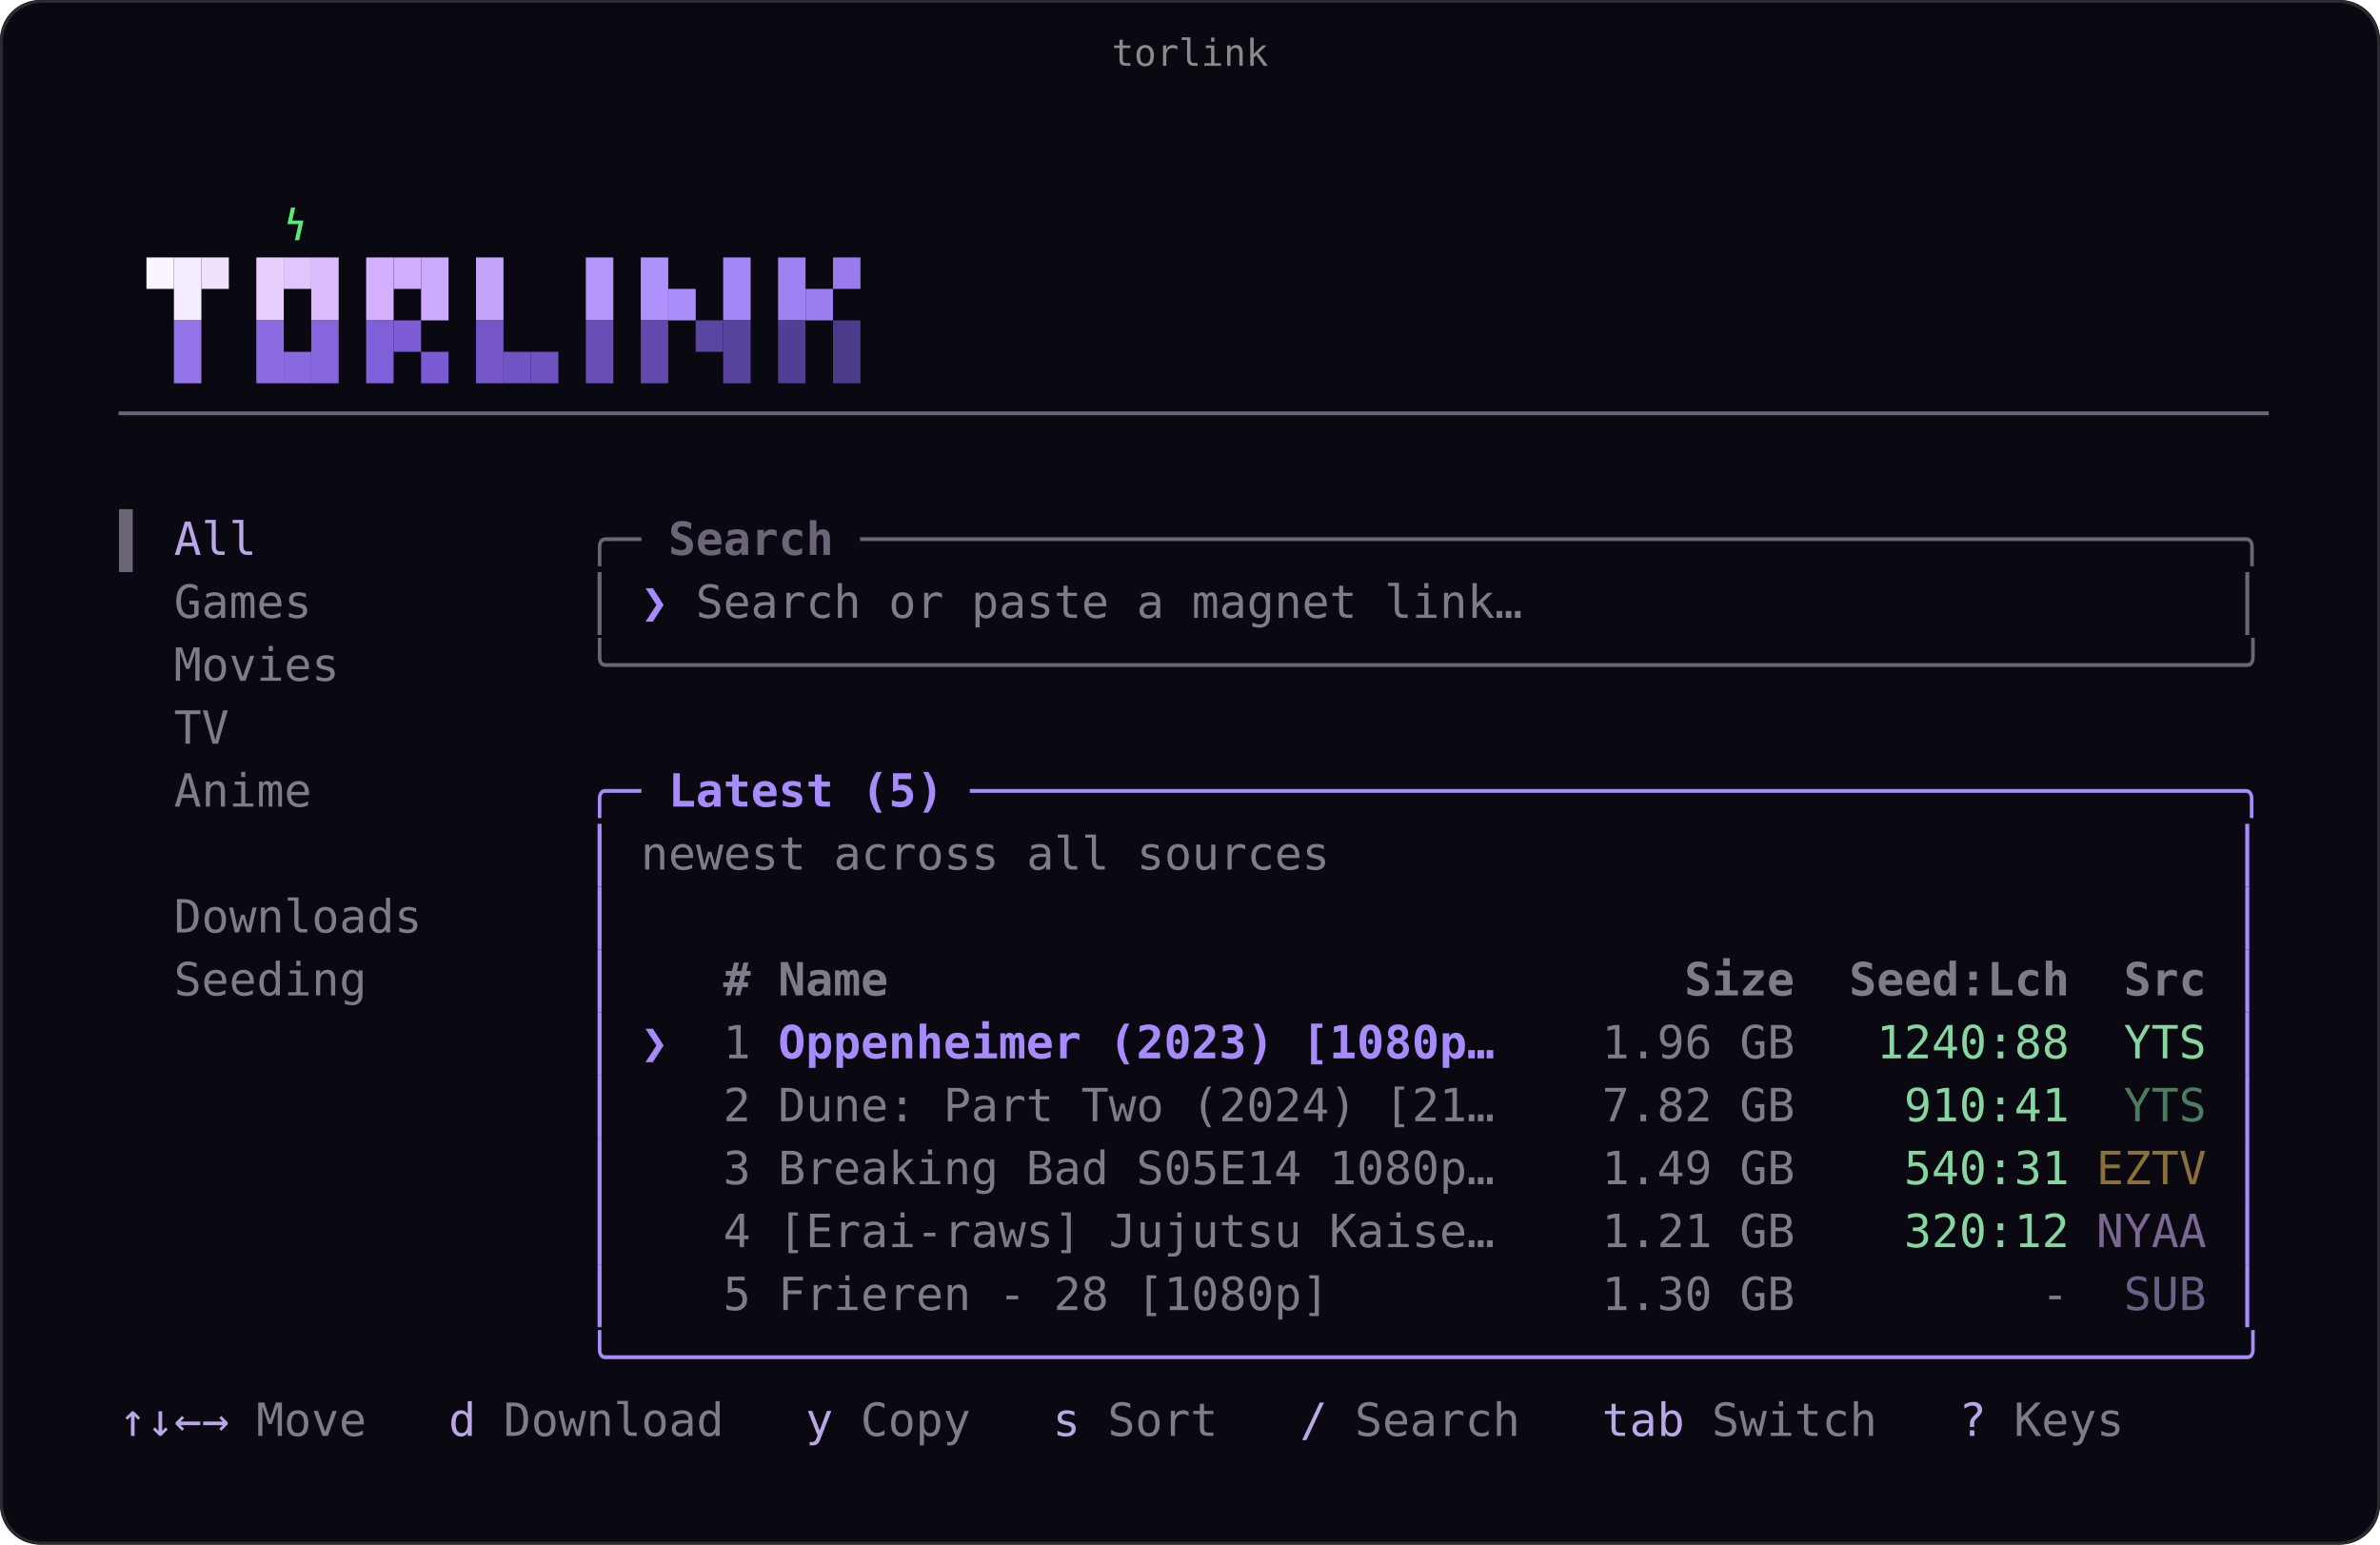
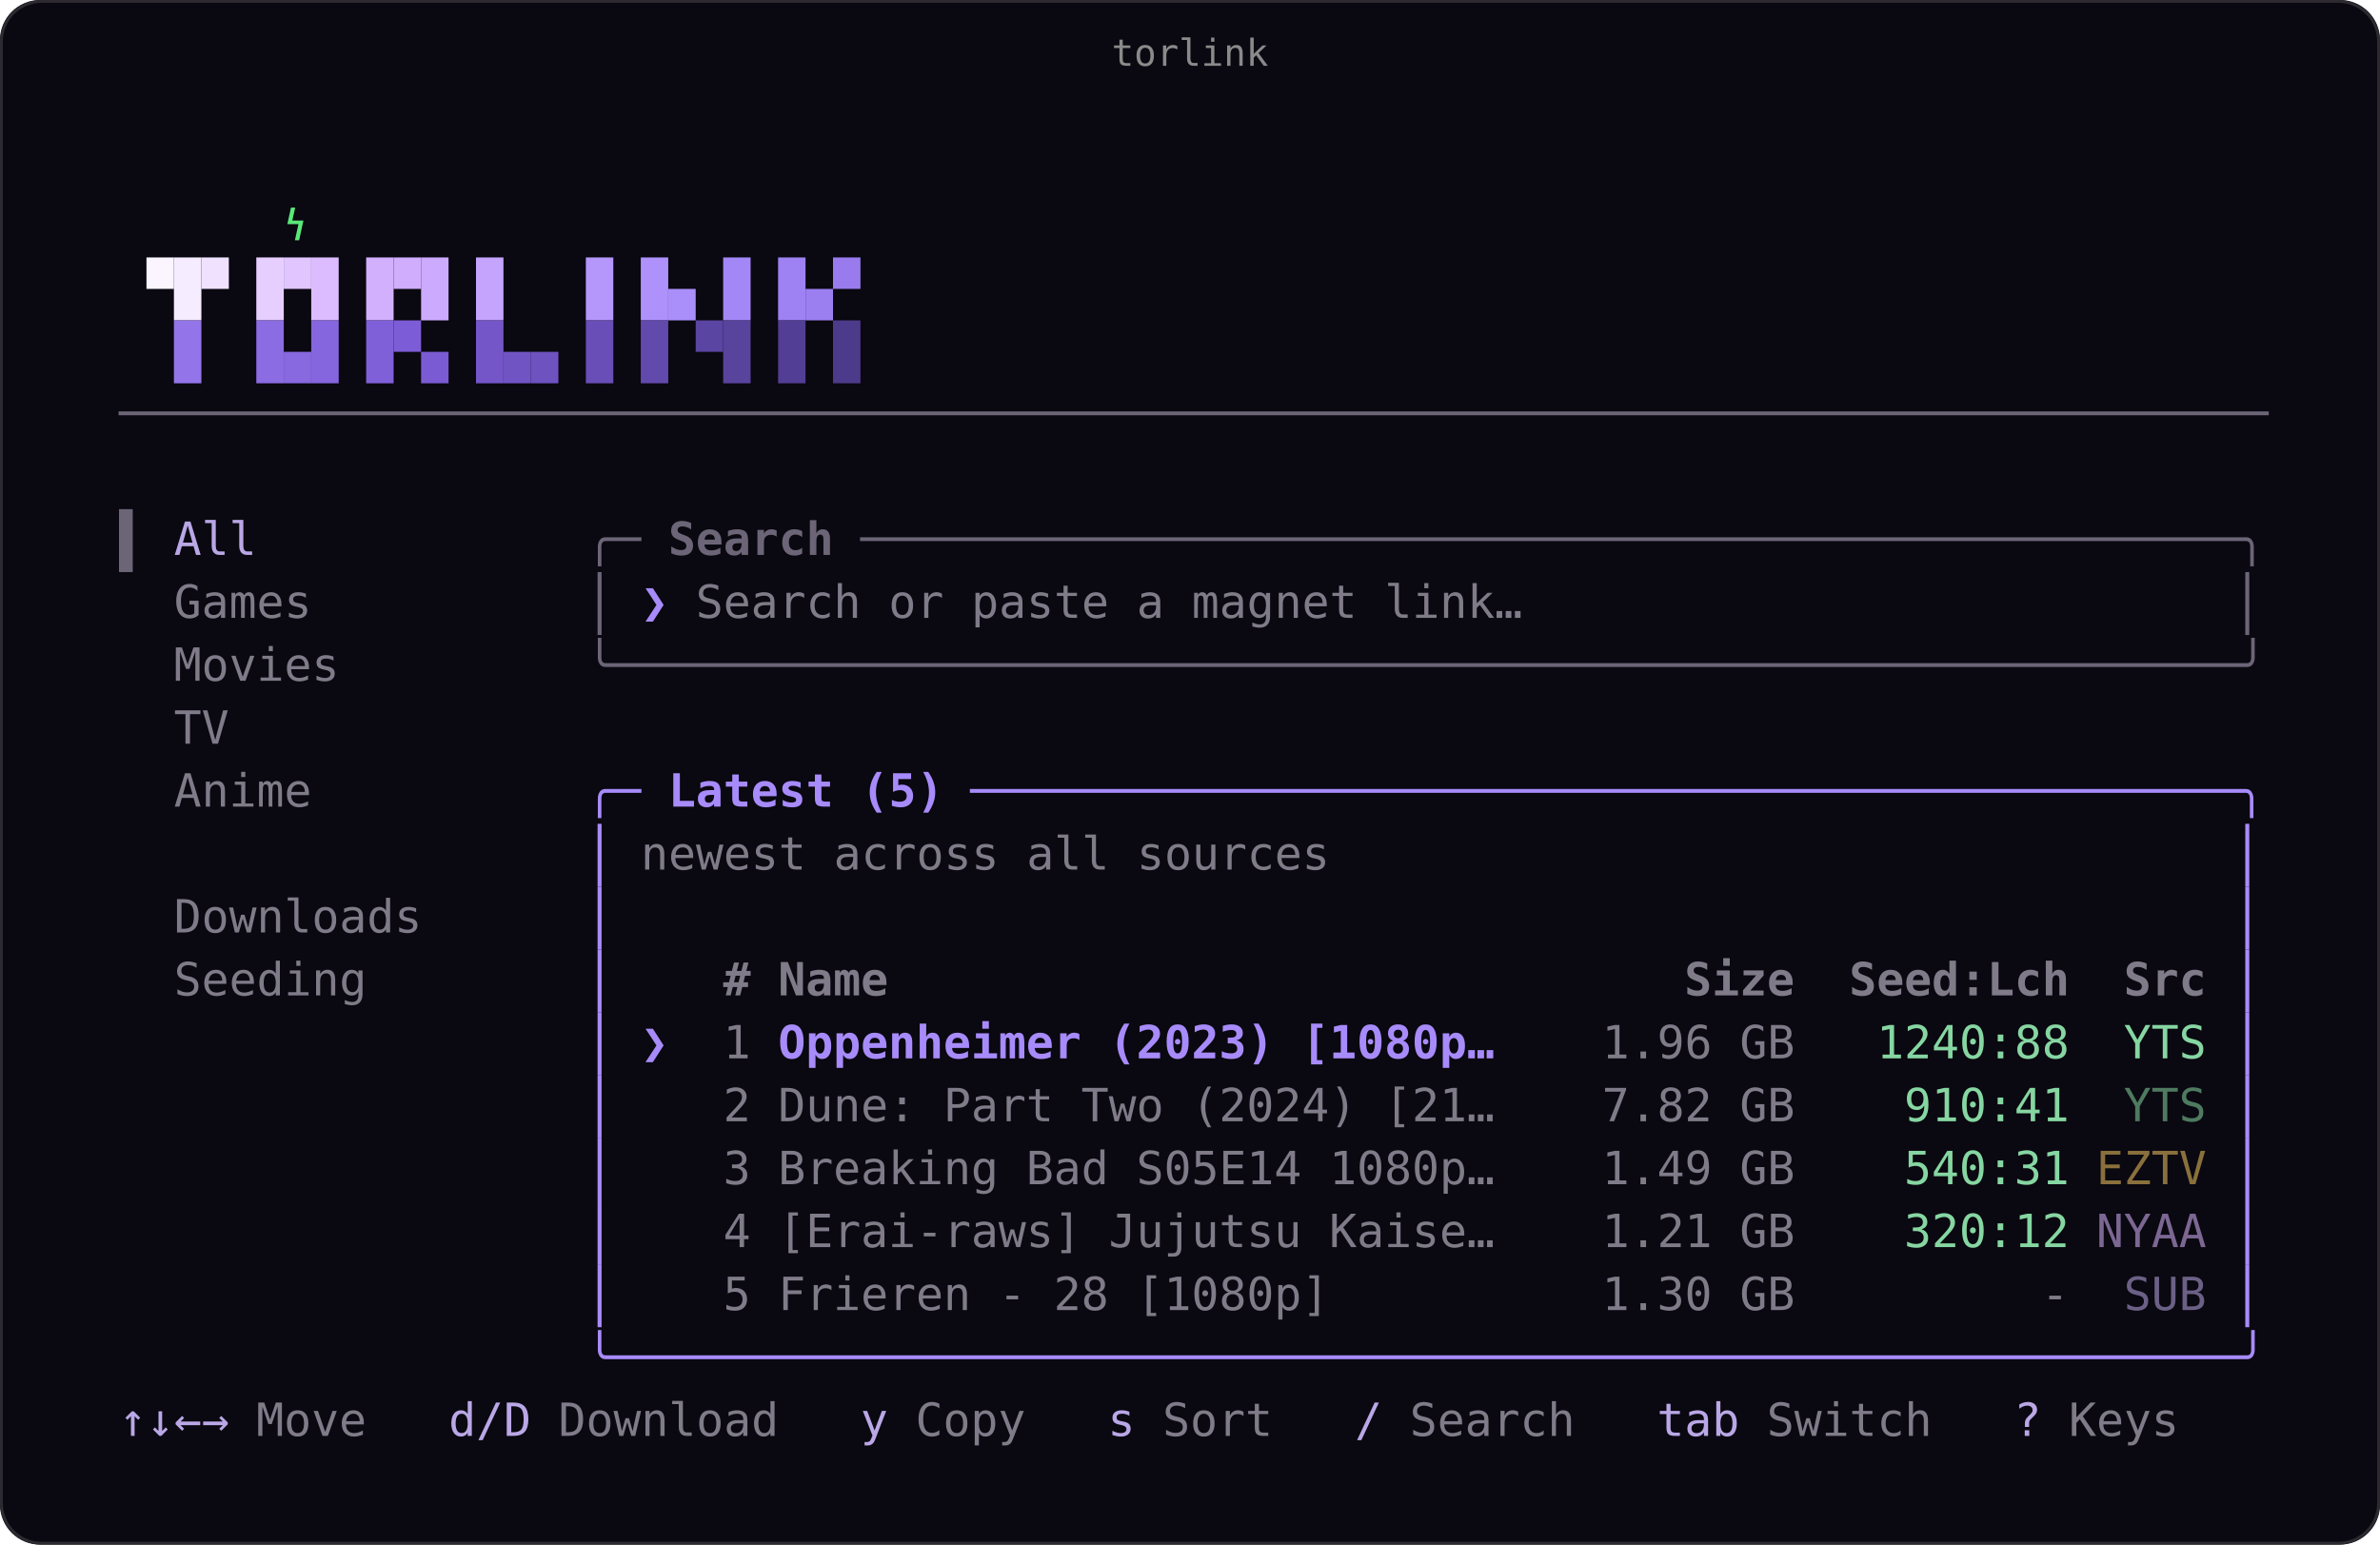
<svg xmlns="http://www.w3.org/2000/svg" width="832" height="540" viewBox="0 0 832 540" style="max-width: 832px; width: 100%; height: auto;" role="img">
  <rect width="100%" height="100%" rx="14" fill="#0a0810" />
  <rect x="0.5" y="0.5" width="831" height="539" rx="14" fill="none" stroke="#2d2b31" stroke-width="1" />
  <text x="416" y="23" text-anchor="middle" font-family="ui-monospace, &quot;Cascadia Mono&quot;, &quot;SF Mono&quot;, Menlo, Consolas, &quot;DejaVu Sans Mono&quot;, monospace" font-size="13" fill="#8a8a8a">torlink</text>
  <g font-family="ui-monospace, &quot;Cascadia Mono&quot;, &quot;SF Mono&quot;, Menlo, Consolas, &quot;DejaVu Sans Mono&quot;, monospace" font-size="16" fill="#ddd8ea">
    <text x="99.2" y="84" textLength="9.6" lengthAdjust="spacingAndGlyphs" xml:space="preserve" fill="#5ae87a" font-weight="600">𐓏</text>
    <rect x="51.2" y="90" width="9.6" height="11" fill="#faf5ff" />
    <rect x="60.8" y="90" width="9.6" height="22" fill="#f5ecff" />
    <rect x="70.4" y="90" width="9.6" height="11" fill="#f0e2ff" />
    <rect x="89.6" y="90" width="9.6" height="22" fill="#e6cffe" />
    <rect x="99.2" y="90" width="9.6" height="11" fill="#e1c5fe" />
    <rect x="108.8" y="90" width="9.6" height="22" fill="#dcbcfe" />
    <rect x="128" y="90" width="9.6" height="22" fill="#d3b0fe" />
    <rect x="137.6" y="90" width="9.6" height="11" fill="#d0adfd" />
    <rect x="147.2" y="90" width="9.6" height="22" fill="#ccaafd" />
    <rect x="166.4" y="90" width="9.6" height="22" fill="#c4a4fc" />
    <rect x="204.8" y="90" width="9.6" height="22" fill="#b597fb" />
    <rect x="224" y="90" width="9.6" height="22" fill="#ae91fb" />
    <rect x="233.6" y="101" width="9.6" height="11" fill="#aa8efa" />
    <rect x="252.8" y="90" width="9.6" height="22" fill="#a487f7" />
    <rect x="272" y="90" width="9.6" height="22" fill="#9e81f3" />
    <rect x="281.6" y="101" width="9.6" height="11" fill="#9b7ef0" />
    <rect x="291.2" y="90" width="9.6" height="11" fill="#997bee" />
    <rect x="60.8" y="112" width="9.6" height="22" fill="#9375e9" />
    <rect x="89.6" y="112" width="9.6" height="22" fill="#8b6ce2" />
    <rect x="99.2" y="123" width="9.6" height="11" fill="#8869e0" />
    <rect x="108.8" y="112" width="9.6" height="22" fill="#8566de" />
    <rect x="128" y="112" width="9.6" height="22" fill="#8060d9" />
    <rect x="137.6" y="112" width="9.6" height="11" fill="#7d5dd7" />
    <rect x="147.2" y="123" width="9.6" height="11" fill="#7a5bd3" />
    <rect x="166.4" y="112" width="9.6" height="22" fill="#7456c9" />
    <rect x="176" y="123" width="9.6" height="11" fill="#7154c4" />
    <rect x="185.6" y="123" width="9.6" height="11" fill="#6e52c0" />
    <rect x="204.8" y="112" width="9.6" height="22" fill="#684eb6" />
    <rect x="224" y="112" width="9.6" height="22" fill="#6249ac" />
    <rect x="243.2" y="112" width="9.6" height="11" fill="#5b45a2" />
    <rect x="252.8" y="112" width="9.6" height="22" fill="#58439d" />
    <rect x="272" y="112" width="9.6" height="22" fill="#523e94" />
    <rect x="291.2" y="112" width="9.6" height="22" fill="#4c3a8a" />
    <text x="41.6" y="150" textLength="748.8" lengthAdjust="spacingAndGlyphs" xml:space="preserve" fill="#6b6577">──────────────────────────────────────────────────────────────────────────────</text>
    <rect x="41.6" y="178" width="4.8" height="22" fill="#6b6577" />
    <text x="60.8" y="194" textLength="28.8" lengthAdjust="spacingAndGlyphs" xml:space="preserve" fill="#b9a7e6">All</text>
    <text x="204.8" y="194" textLength="19.2" lengthAdjust="spacingAndGlyphs" xml:space="preserve" fill="#6b6577">╭─</text>
    <text x="233.6" y="194" textLength="57.6" lengthAdjust="spacingAndGlyphs" xml:space="preserve" fill="#6b6577" font-weight="600">Search</text>
    <text x="300.8" y="194" textLength="489.6" lengthAdjust="spacingAndGlyphs" xml:space="preserve" fill="#6b6577">──────────────────────────────────────────────────╮</text>
    <text x="60.8" y="216" textLength="48" lengthAdjust="spacingAndGlyphs" xml:space="preserve" fill-opacity="0.55">Games</text>
    <rect x="208.9" y="200" width="1.4" height="22" fill="#6b6577" />
    <text x="224" y="216" textLength="9.6" lengthAdjust="spacingAndGlyphs" xml:space="preserve" fill="#a78bfa">❯</text>
    <text x="243.2" y="216" textLength="288" lengthAdjust="spacingAndGlyphs" xml:space="preserve" fill-opacity="0.55">Search or paste a magnet link…</text>
    <rect x="784.9" y="200" width="1.4" height="22" fill="#6b6577" />
    <text x="60.8" y="238" textLength="57.6" lengthAdjust="spacingAndGlyphs" xml:space="preserve" fill-opacity="0.55">Movies</text>
    <text x="204.8" y="238" textLength="585.6" lengthAdjust="spacingAndGlyphs" xml:space="preserve" fill="#6b6577">╰───────────────────────────────────────────────────────────╯</text>
    <text x="60.8" y="260" textLength="19.2" lengthAdjust="spacingAndGlyphs" xml:space="preserve" fill-opacity="0.55">TV</text>
    <text x="60.8" y="282" textLength="48" lengthAdjust="spacingAndGlyphs" xml:space="preserve" fill-opacity="0.55">Anime</text>
    <text x="204.8" y="282" textLength="19.2" lengthAdjust="spacingAndGlyphs" xml:space="preserve" fill="#a78bfa">╭─</text>
    <text x="233.6" y="282" textLength="96" lengthAdjust="spacingAndGlyphs" xml:space="preserve" fill="#a78bfa" font-weight="600">Latest (5)</text>
    <text x="339.2" y="282" textLength="451.2" lengthAdjust="spacingAndGlyphs" xml:space="preserve" fill="#a78bfa">──────────────────────────────────────────────╮</text>
    <rect x="208.9" y="288" width="1.4" height="22" fill="#a78bfa" />
    <text x="224" y="304" textLength="240" lengthAdjust="spacingAndGlyphs" xml:space="preserve" fill-opacity="0.55">newest across all sources</text>
    <rect x="784.9" y="288" width="1.4" height="22" fill="#a78bfa" />
    <text x="60.8" y="326" textLength="86.4" lengthAdjust="spacingAndGlyphs" xml:space="preserve" fill-opacity="0.55">Downloads</text>
    <rect x="208.9" y="310" width="1.4" height="22" fill="#a78bfa" />
    <rect x="784.9" y="310" width="1.4" height="22" fill="#a78bfa" />
    <text x="60.8" y="348" textLength="67.2" lengthAdjust="spacingAndGlyphs" xml:space="preserve" fill-opacity="0.55">Seeding</text>
    <rect x="208.9" y="332" width="1.4" height="22" fill="#a78bfa" />
    <text x="252.8" y="348" textLength="9.6" lengthAdjust="spacingAndGlyphs" xml:space="preserve" fill-opacity="0.55" font-weight="600">#</text>
    <text x="272" y="348" textLength="38.4" lengthAdjust="spacingAndGlyphs" xml:space="preserve" fill-opacity="0.55" font-weight="600">Name</text>
    <text x="588.8" y="348" textLength="38.4" lengthAdjust="spacingAndGlyphs" xml:space="preserve" fill-opacity="0.55" font-weight="600">Size</text>
    <text x="646.4" y="348" textLength="76.8" lengthAdjust="spacingAndGlyphs" xml:space="preserve" fill-opacity="0.55" font-weight="600">Seed:Lch</text>
    <text x="742.4" y="348" textLength="28.8" lengthAdjust="spacingAndGlyphs" xml:space="preserve" fill-opacity="0.55" font-weight="600">Src</text>
    <rect x="784.9" y="332" width="1.4" height="22" fill="#a78bfa" />
    <rect x="208.9" y="354" width="1.4" height="22" fill="#a78bfa" />
    <text x="224" y="370" textLength="9.6" lengthAdjust="spacingAndGlyphs" xml:space="preserve" fill="#a78bfa">❯</text>
    <text x="252.8" y="370" textLength="9.6" lengthAdjust="spacingAndGlyphs" xml:space="preserve" fill-opacity="0.55">1</text>
    <text x="272" y="370" textLength="249.6" lengthAdjust="spacingAndGlyphs" xml:space="preserve" fill="#a78bfa" font-weight="600">Oppenheimer (2023) [1080p…</text>
    <text x="560" y="370" textLength="67.2" lengthAdjust="spacingAndGlyphs" xml:space="preserve" fill-opacity="0.55">1.96 GB</text>
    <text x="656" y="370" textLength="67.2" lengthAdjust="spacingAndGlyphs" xml:space="preserve" fill="#86d6a2">1240:88</text>
    <text x="742.4" y="370" textLength="28.8" lengthAdjust="spacingAndGlyphs" xml:space="preserve" fill="#86d6a2">YTS</text>
    <rect x="784.9" y="354" width="1.4" height="22" fill="#a78bfa" />
    <rect x="208.9" y="376" width="1.4" height="22" fill="#a78bfa" />
    <text x="252.8" y="392" textLength="9.6" lengthAdjust="spacingAndGlyphs" xml:space="preserve" fill-opacity="0.55">2</text>
    <text x="272" y="392" textLength="249.6" lengthAdjust="spacingAndGlyphs" xml:space="preserve" fill-opacity="0.55">Dune: Part Two (2024) [21…</text>
    <text x="560" y="392" textLength="67.2" lengthAdjust="spacingAndGlyphs" xml:space="preserve" fill-opacity="0.55">7.82 GB</text>
    <text x="665.6" y="392" textLength="57.6" lengthAdjust="spacingAndGlyphs" xml:space="preserve" fill="#86d6a2">910:41</text>
    <text x="742.4" y="392" textLength="28.8" lengthAdjust="spacingAndGlyphs" xml:space="preserve" fill="#86d6a2" fill-opacity="0.55">YTS</text>
    <rect x="784.9" y="376" width="1.4" height="22" fill="#a78bfa" />
    <rect x="208.9" y="398" width="1.4" height="22" fill="#a78bfa" />
    <text x="252.8" y="414" textLength="9.6" lengthAdjust="spacingAndGlyphs" xml:space="preserve" fill-opacity="0.55">3</text>
    <text x="272" y="414" textLength="249.6" lengthAdjust="spacingAndGlyphs" xml:space="preserve" fill-opacity="0.55">Breaking Bad S05E14 1080p…</text>
    <text x="560" y="414" textLength="67.2" lengthAdjust="spacingAndGlyphs" xml:space="preserve" fill-opacity="0.55">1.49 GB</text>
    <text x="665.6" y="414" textLength="57.6" lengthAdjust="spacingAndGlyphs" xml:space="preserve" fill="#86d6a2">540:31</text>
    <text x="732.8" y="414" textLength="38.4" lengthAdjust="spacingAndGlyphs" xml:space="preserve" fill="#f0c560" fill-opacity="0.55">EZTV</text>
    <rect x="784.9" y="398" width="1.4" height="22" fill="#a78bfa" />
    <rect x="208.9" y="420" width="1.4" height="22" fill="#a78bfa" />
    <text x="252.8" y="436" textLength="9.6" lengthAdjust="spacingAndGlyphs" xml:space="preserve" fill-opacity="0.55">4</text>
    <text x="272" y="436" textLength="249.6" lengthAdjust="spacingAndGlyphs" xml:space="preserve" fill-opacity="0.55">[Erai-raws] Jujutsu Kaise…</text>
    <text x="560" y="436" textLength="67.2" lengthAdjust="spacingAndGlyphs" xml:space="preserve" fill-opacity="0.55">1.21 GB</text>
    <text x="665.6" y="436" textLength="57.6" lengthAdjust="spacingAndGlyphs" xml:space="preserve" fill="#86d6a2">320:12</text>
    <text x="732.8" y="436" textLength="38.4" lengthAdjust="spacingAndGlyphs" xml:space="preserve" fill="#d8b4fe" fill-opacity="0.55">NYAA</text>
    <rect x="784.9" y="420" width="1.4" height="22" fill="#a78bfa" />
    <rect x="208.9" y="442" width="1.4" height="22" fill="#a78bfa" />
    <text x="252.8" y="458" textLength="9.6" lengthAdjust="spacingAndGlyphs" xml:space="preserve" fill-opacity="0.55">5</text>
    <text x="272" y="458" textLength="192" lengthAdjust="spacingAndGlyphs" xml:space="preserve" fill-opacity="0.55">Frieren - 28 [1080p]</text>
    <text x="560" y="458" textLength="67.2" lengthAdjust="spacingAndGlyphs" xml:space="preserve" fill-opacity="0.55">1.30 GB</text>
    <text x="713.6" y="458" textLength="9.6" lengthAdjust="spacingAndGlyphs" xml:space="preserve" fill-opacity="0.55">-</text>
    <text x="742.4" y="458" textLength="28.8" lengthAdjust="spacingAndGlyphs" xml:space="preserve" fill="#b9a7e6" fill-opacity="0.55">SUB</text>
    <rect x="784.9" y="442" width="1.4" height="22" fill="#a78bfa" />
    <text x="204.8" y="480" textLength="585.6" lengthAdjust="spacingAndGlyphs" xml:space="preserve" fill="#a78bfa">╰───────────────────────────────────────────────────────────╯</text>
    <text x="41.6" y="502" textLength="38.4" lengthAdjust="spacingAndGlyphs" xml:space="preserve" fill="#b9a7e6">↑↓←→</text>
    <text x="89.6" y="502" textLength="38.4" lengthAdjust="spacingAndGlyphs" xml:space="preserve" fill-opacity="0.55">Move</text>
-     <text x="156.8" y="502" textLength="9.6" lengthAdjust="spacingAndGlyphs" xml:space="preserve" fill="#b9a7e6">d</text>
-     <text x="176" y="502" textLength="76.8" lengthAdjust="spacingAndGlyphs" xml:space="preserve" fill-opacity="0.55">Download</text>
-     <text x="281.6" y="502" textLength="9.6" lengthAdjust="spacingAndGlyphs" xml:space="preserve" fill="#b9a7e6">y</text>
-     <text x="300.8" y="502" textLength="38.4" lengthAdjust="spacingAndGlyphs" xml:space="preserve" fill-opacity="0.55">Copy</text>
-     <text x="368" y="502" textLength="9.6" lengthAdjust="spacingAndGlyphs" xml:space="preserve" fill="#b9a7e6">s</text>
-     <text x="387.2" y="502" textLength="38.4" lengthAdjust="spacingAndGlyphs" xml:space="preserve" fill-opacity="0.55">Sort</text>
-     <text x="454.4" y="502" textLength="9.6" lengthAdjust="spacingAndGlyphs" xml:space="preserve" fill="#b9a7e6">/</text>
-     <text x="473.6" y="502" textLength="57.6" lengthAdjust="spacingAndGlyphs" xml:space="preserve" fill-opacity="0.55">Search</text>
-     <text x="560" y="502" textLength="28.8" lengthAdjust="spacingAndGlyphs" xml:space="preserve" fill="#b9a7e6">tab</text>
-     <text x="598.4" y="502" textLength="57.6" lengthAdjust="spacingAndGlyphs" xml:space="preserve" fill-opacity="0.55">Switch</text>
-     <text x="684.8" y="502" textLength="9.6" lengthAdjust="spacingAndGlyphs" xml:space="preserve" fill="#b9a7e6">?</text>
-     <text x="704" y="502" textLength="38.4" lengthAdjust="spacingAndGlyphs" xml:space="preserve" fill-opacity="0.55">Keys</text>
+     <text x="156.8" y="502" textLength="28.8" lengthAdjust="spacingAndGlyphs" xml:space="preserve" fill="#b9a7e6">d/D</text>
+     <text x="195.2" y="502" textLength="76.8" lengthAdjust="spacingAndGlyphs" xml:space="preserve" fill-opacity="0.55">Download</text>
+     <text x="300.8" y="502" textLength="9.6" lengthAdjust="spacingAndGlyphs" xml:space="preserve" fill="#b9a7e6">y</text>
+     <text x="320" y="502" textLength="38.4" lengthAdjust="spacingAndGlyphs" xml:space="preserve" fill-opacity="0.55">Copy</text>
+     <text x="387.2" y="502" textLength="9.6" lengthAdjust="spacingAndGlyphs" xml:space="preserve" fill="#b9a7e6">s</text>
+     <text x="406.4" y="502" textLength="38.4" lengthAdjust="spacingAndGlyphs" xml:space="preserve" fill-opacity="0.55">Sort</text>
+     <text x="473.6" y="502" textLength="9.6" lengthAdjust="spacingAndGlyphs" xml:space="preserve" fill="#b9a7e6">/</text>
+     <text x="492.8" y="502" textLength="57.6" lengthAdjust="spacingAndGlyphs" xml:space="preserve" fill-opacity="0.55">Search</text>
+     <text x="579.2" y="502" textLength="28.8" lengthAdjust="spacingAndGlyphs" xml:space="preserve" fill="#b9a7e6">tab</text>
+     <text x="617.6" y="502" textLength="57.6" lengthAdjust="spacingAndGlyphs" xml:space="preserve" fill-opacity="0.55">Switch</text>
+     <text x="704" y="502" textLength="9.6" lengthAdjust="spacingAndGlyphs" xml:space="preserve" fill="#b9a7e6">?</text>
+     <text x="723.2" y="502" textLength="38.4" lengthAdjust="spacingAndGlyphs" xml:space="preserve" fill-opacity="0.55">Keys</text>
  </g>
</svg>
